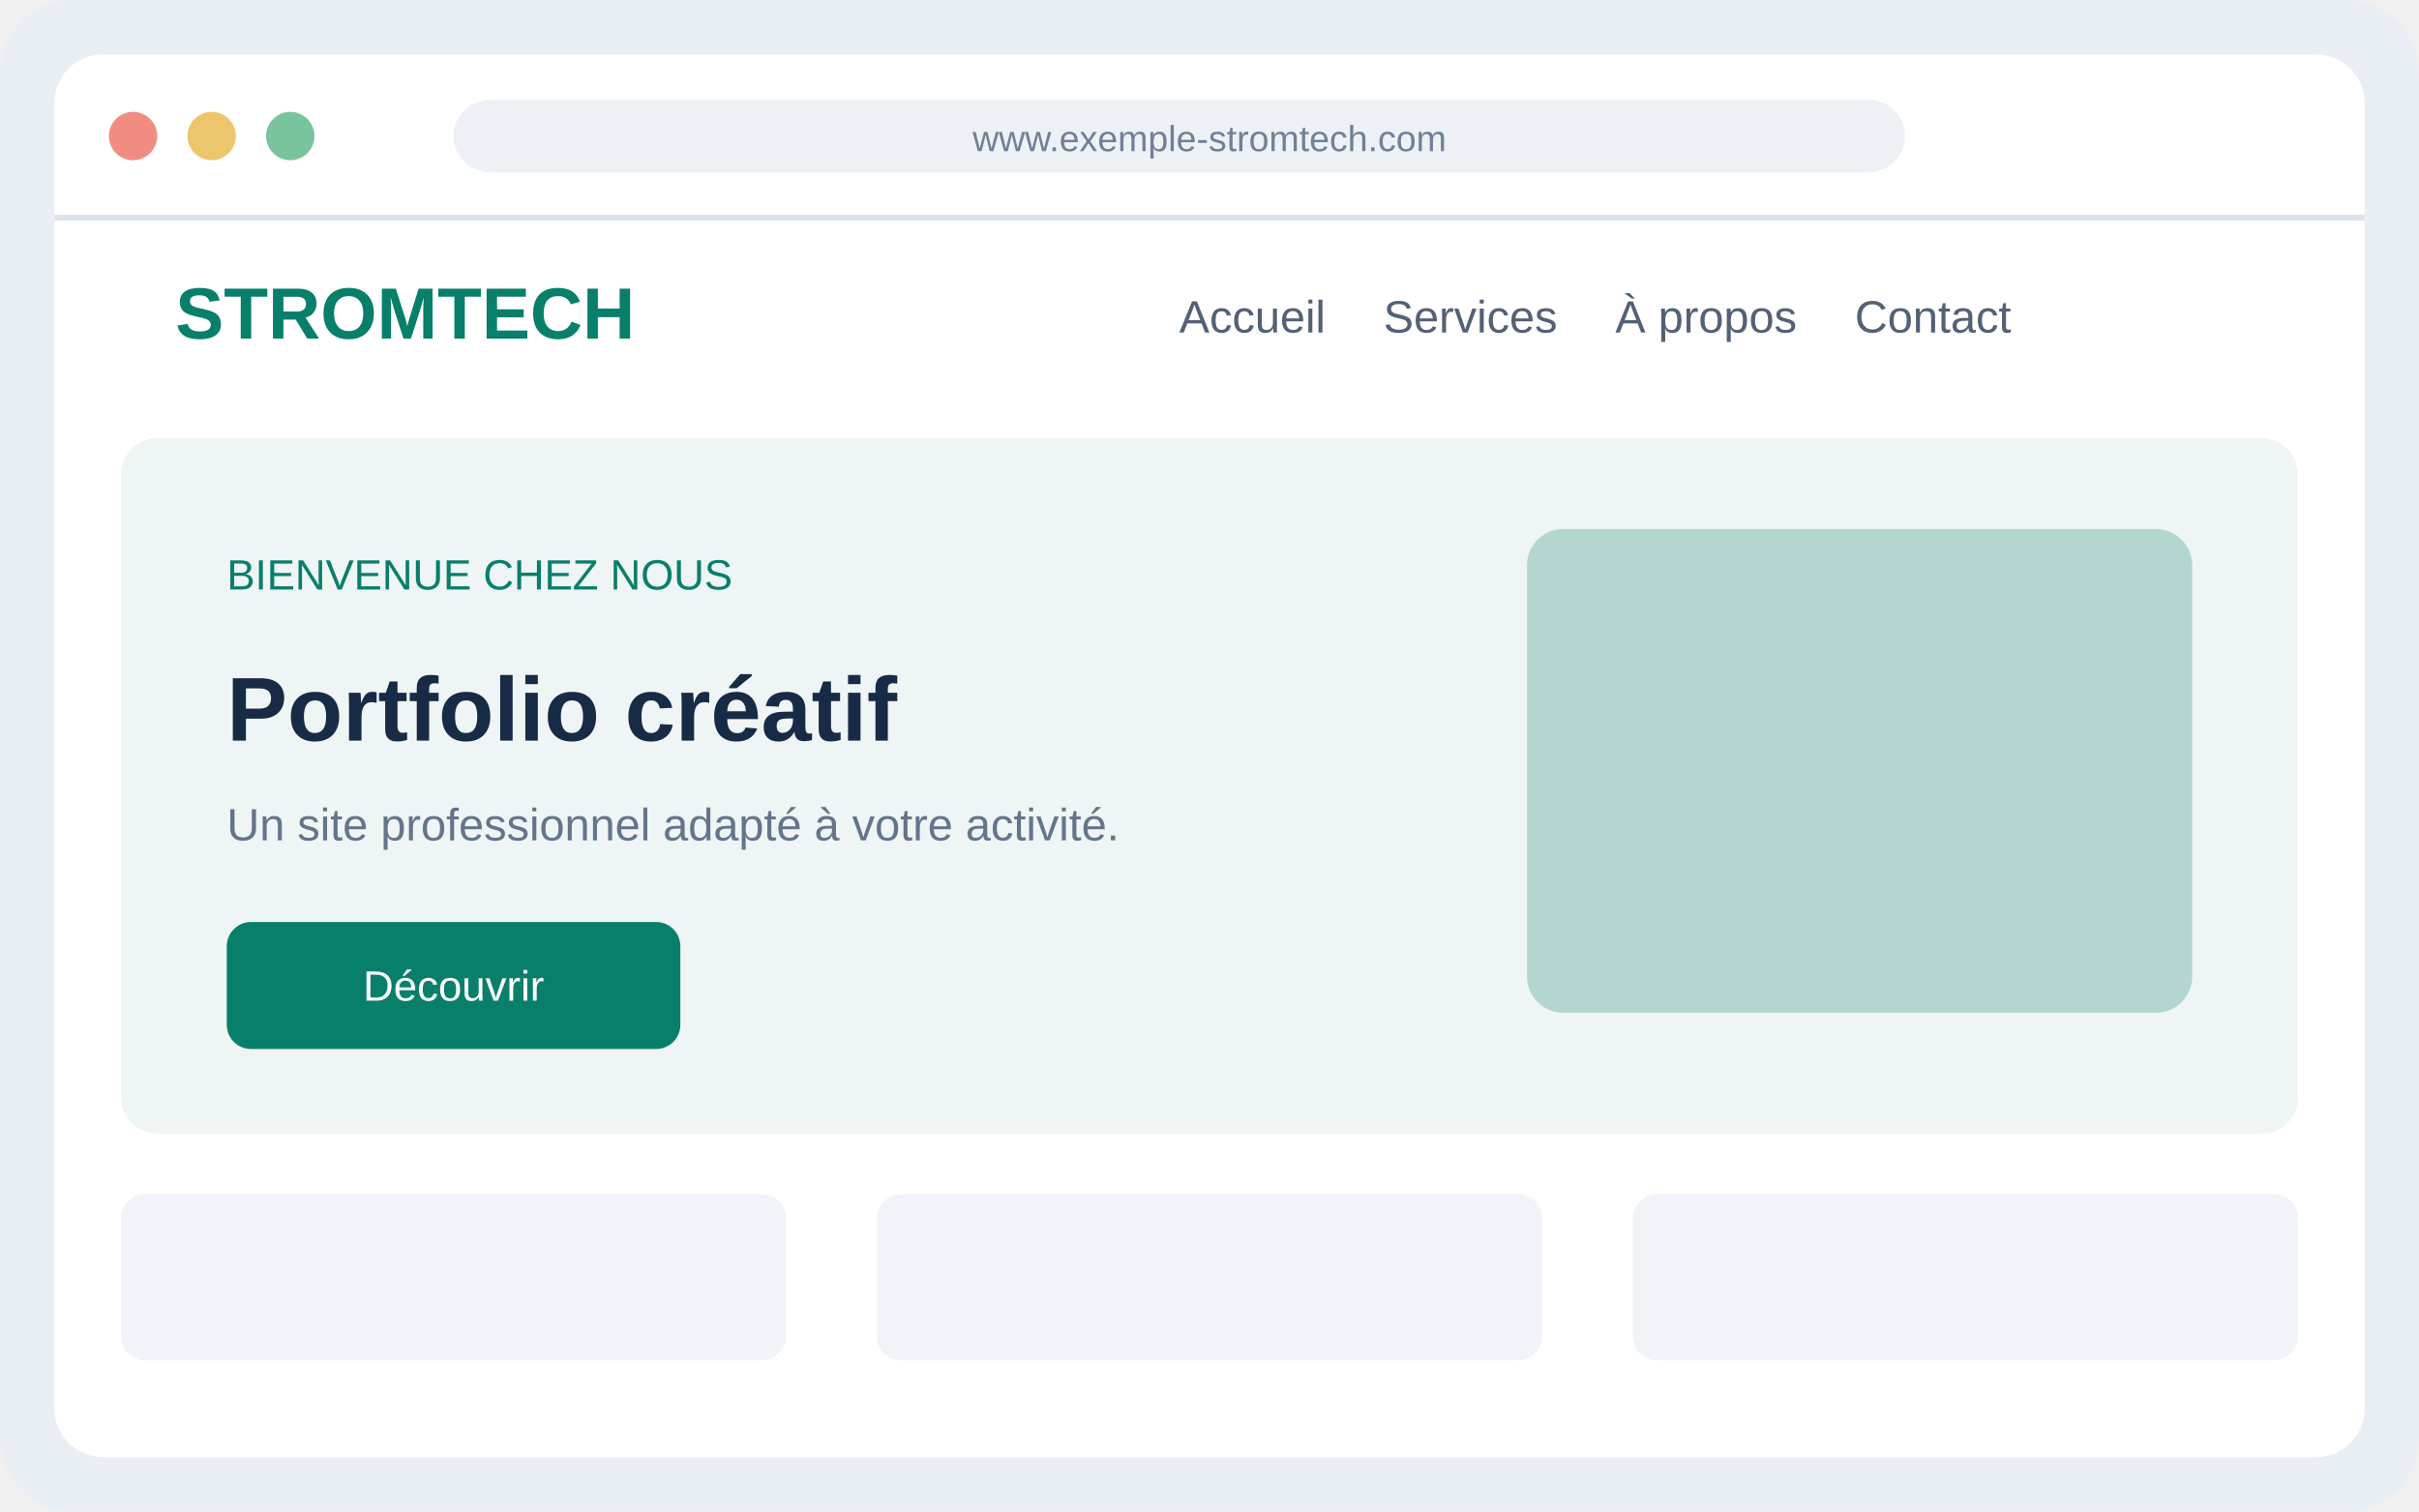
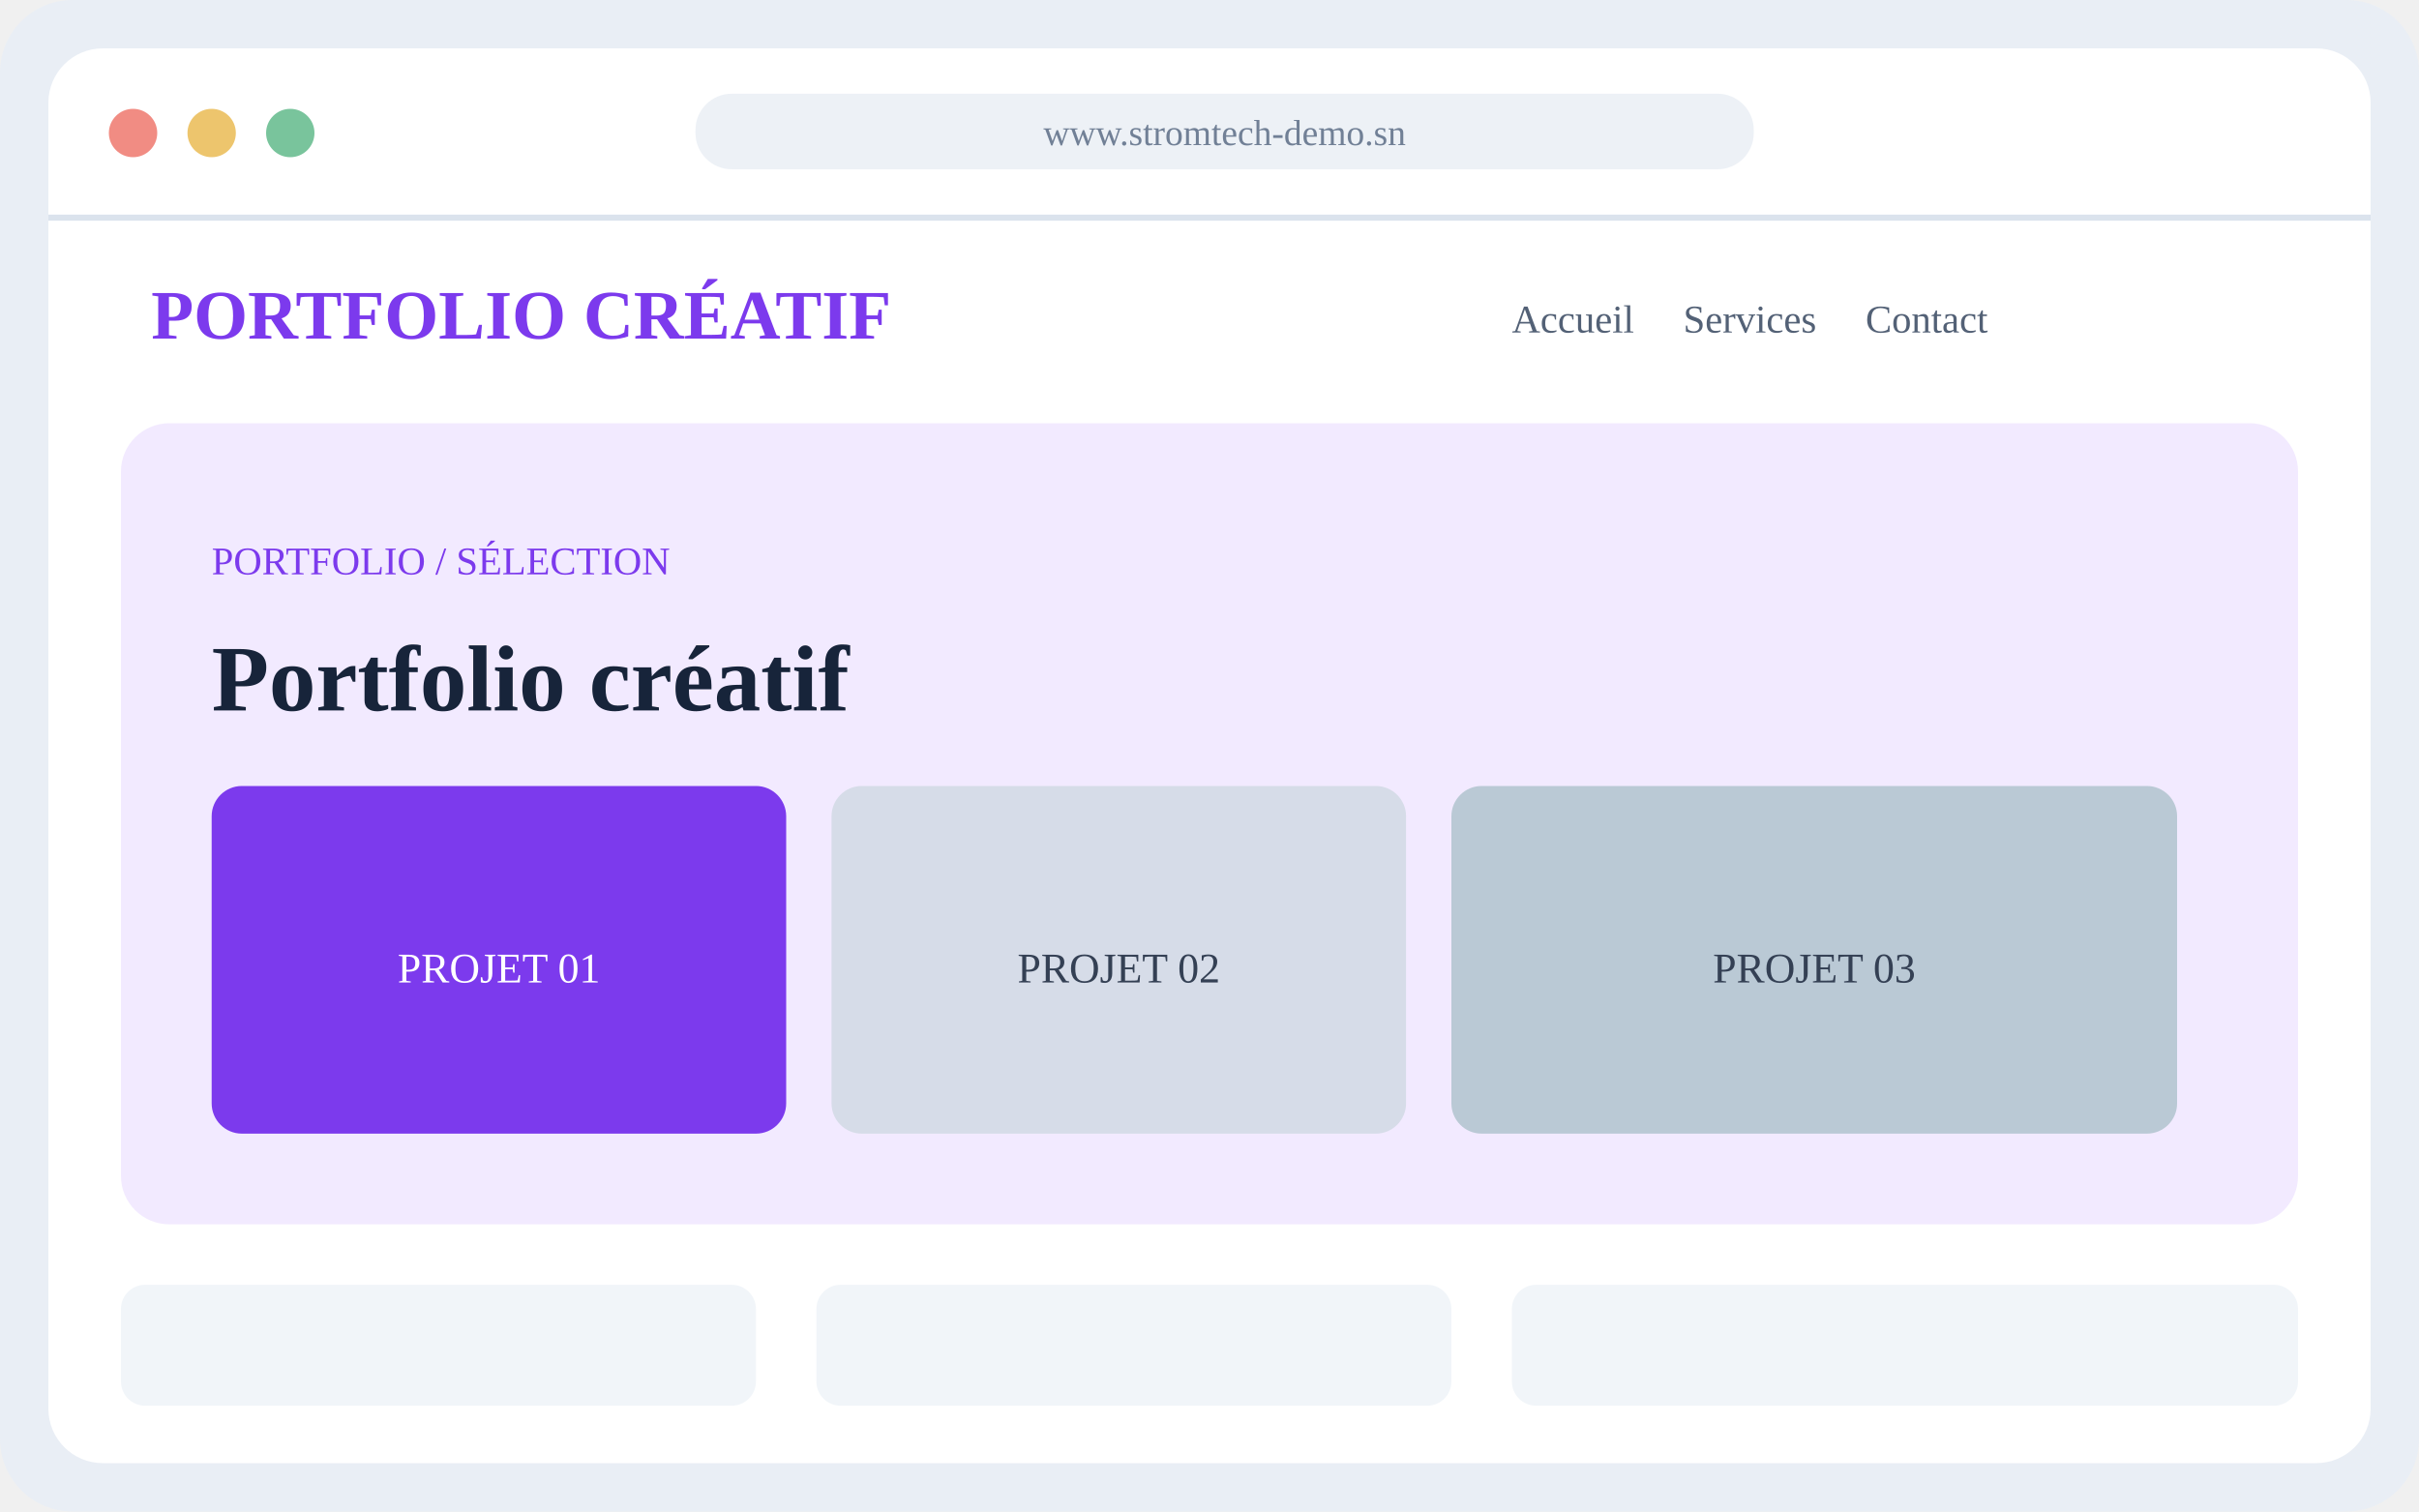
<svg xmlns="http://www.w3.org/2000/svg" width="800" height="500" viewBox="0 0 800 500">
  <rect width="800" height="500" rx="24" fill="#e9eef5" />
-   <rect x="18" y="18" width="764" height="464" rx="16" fill="#fff" />
-   <path d="M18 72H782" stroke="#dbe3ed" stroke-width="2" />
-   <circle cx="44" cy="45" r="8" fill="#f18c83" />
-   <circle cx="70" cy="45" r="8" fill="#edc56d" />
-   <circle cx="96" cy="45" r="8" fill="#79c49c" />
-   <rect x="150" y="33" width="480" height="24" rx="12" fill="#edf1f6" />
-   <text x="400" y="50" text-anchor="middle" font-family="Arial" font-size="12" fill="#718096">www.exemple-stromtech.com</text>
-   <text x="58" y="112" font-family="Arial" font-size="24" font-weight="bold" fill="#087f6b">STROMTECH</text>
-   <text x="390" y="110" font-family="Arial" font-size="15" fill="#536176">Accueil　 Services　 À propos　 Contact</text>
-   <rect x="40" y="145" width="720" height="230" rx="12" fill="#eef5f4" />
-   <text x="75" y="195" font-family="Arial" font-size="14" fill="#087f6b">BIENVENUE CHEZ NOUS</text>
-   <text x="75" y="245" font-family="Arial" font-size="30" font-weight="bold" fill="#172b46">Portfolio créatif</text>
-   <text x="75" y="278" font-family="Arial" font-size="15" fill="#64748b">Un site professionnel adapté à votre activité.</text>
-   <rect x="75" y="305" width="150" height="42" rx="8" fill="#087f6b" />
-   <text x="150" y="331" text-anchor="middle" font-family="Arial" font-size="14" fill="#fff">Découvrir</text>
-   <rect x="505" y="175" width="220" height="160" rx="12" fill="#b5d6d0" />
-   <rect x="40" y="395" width="220" height="55" rx="8" fill="#f0f3f8" />
-   <rect x="290" y="395" width="220" height="55" rx="8" fill="#f0f3f8" />
-   <rect x="540" y="395" width="220" height="55" rx="8" fill="#f0f3f8" />
+   <rect x="16" y="16" width="768" height="468" rx="18" fill="white" />
+   <path d="M16 72H784" stroke="#dbe3ed" stroke-width="2" />
+   <circle cx="44" cy="44" r="8" fill="#f18c83" />
+   <circle cx="70" cy="44" r="8" fill="#edc56d" />
+   <circle cx="96" cy="44" r="8" fill="#79c49c" />
+   <rect x="230" y="31" width="350" height="25" rx="12" fill="#edf1f6" />
+   <text x="405" y="48" text-anchor="middle" font-size="12" fill="#718096">www.stromtech-demo.sn</text>
+   <text x="50" y="112" font-size="23" font-weight="bold" fill="#7c3aed">PORTFOLIO CRÉATIF</text>
+   <text x="500" y="110" font-size="13" fill="#536176">Accueil　 Services　 Contact</text>
+   <rect x="40" y="140" width="720" height="265" rx="16" fill="#f2eaff" />
+   <text x="70" y="190" font-size="13" fill="#7c3aed">PORTFOLIO / SÉLECTION</text>
+   <text x="70" y="235" font-size="31" font-weight="bold" fill="#17243a">Portfolio créatif</text>
+   <rect x="70" y="260" width="190" height="115" rx="10" fill="#7c3aed" />
+   <rect x="275" y="260" width="190" height="115" rx="10" fill="#d6dce8" />
+   <rect x="480" y="260" width="240" height="115" rx="10" fill="#bac9d5" />
+   <text x="165" y="325" text-anchor="middle" font-size="14" fill="white">PROJET 01</text>
+   <text x="370" y="325" text-anchor="middle" font-size="14" fill="#344054">PROJET 02</text>
+   <text x="600" y="325" text-anchor="middle" font-size="14" fill="#344054">PROJET 03</text>
+   <rect x="40" y="425" width="210" height="40" rx="8" fill="#f1f5f9" />
+   <rect x="270" y="425" width="210" height="40" rx="8" fill="#f1f5f9" />
+   <rect x="500" y="425" width="260" height="40" rx="8" fill="#f1f5f9" />
</svg>
